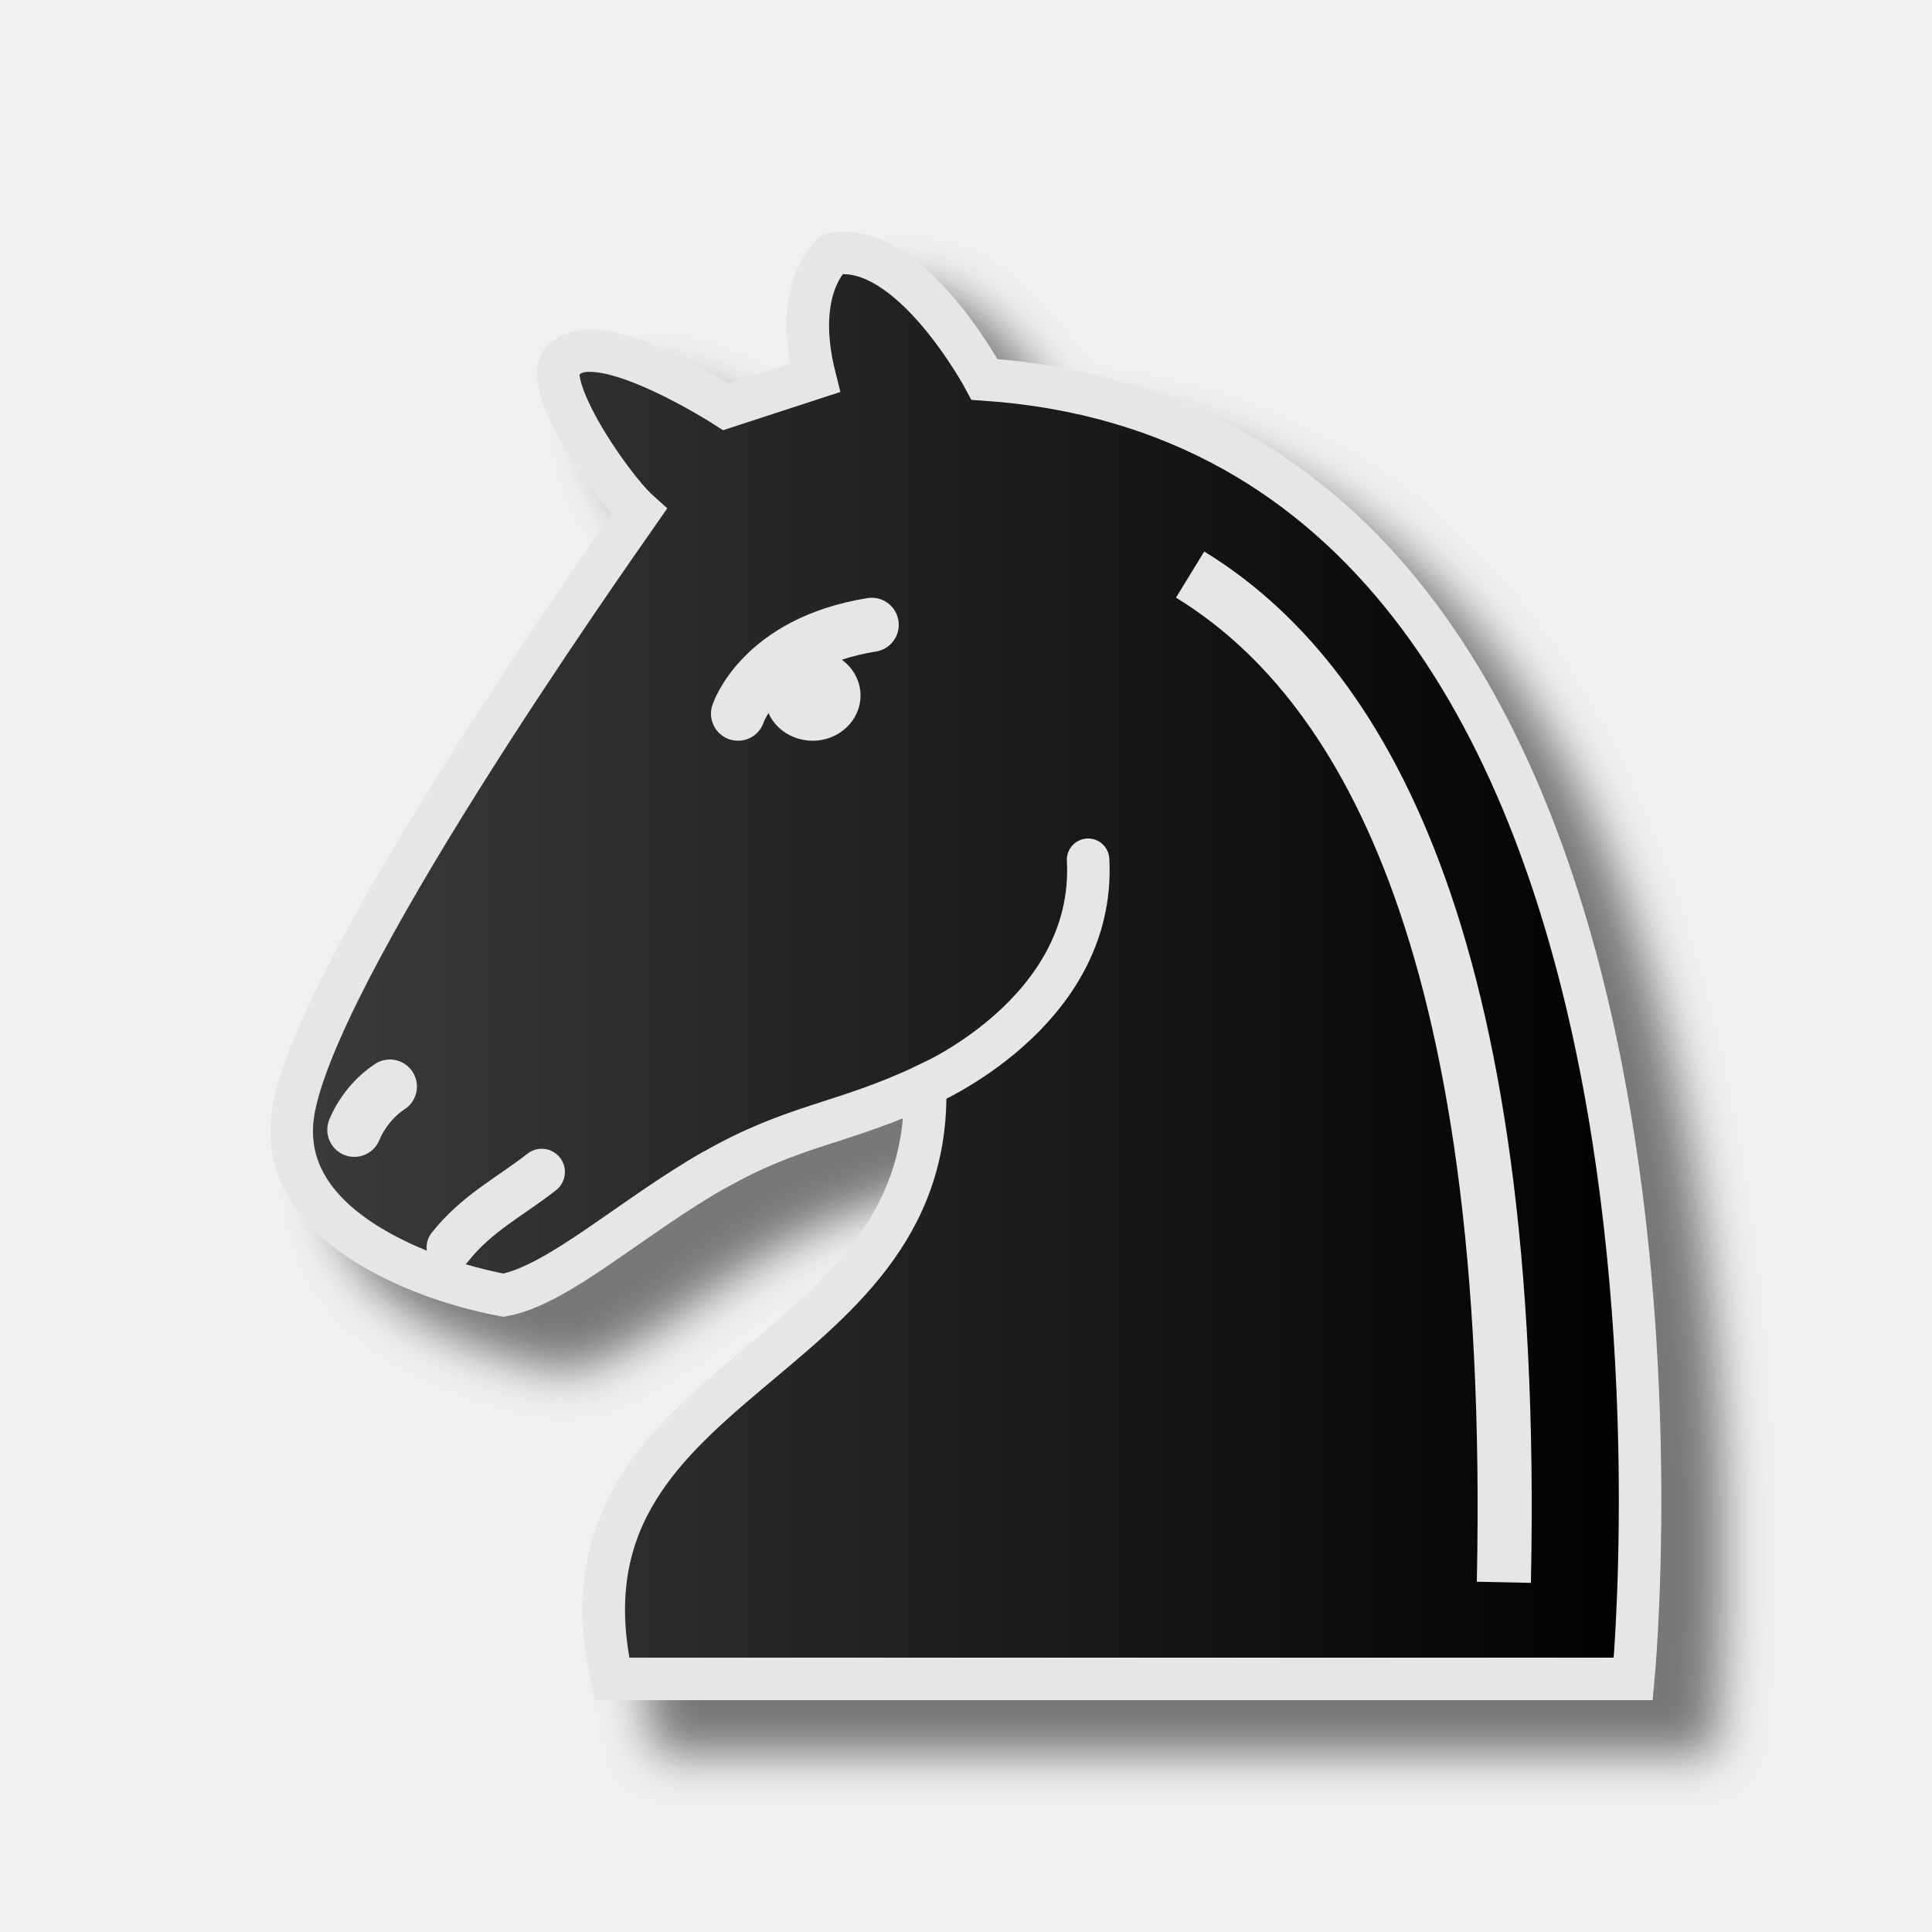
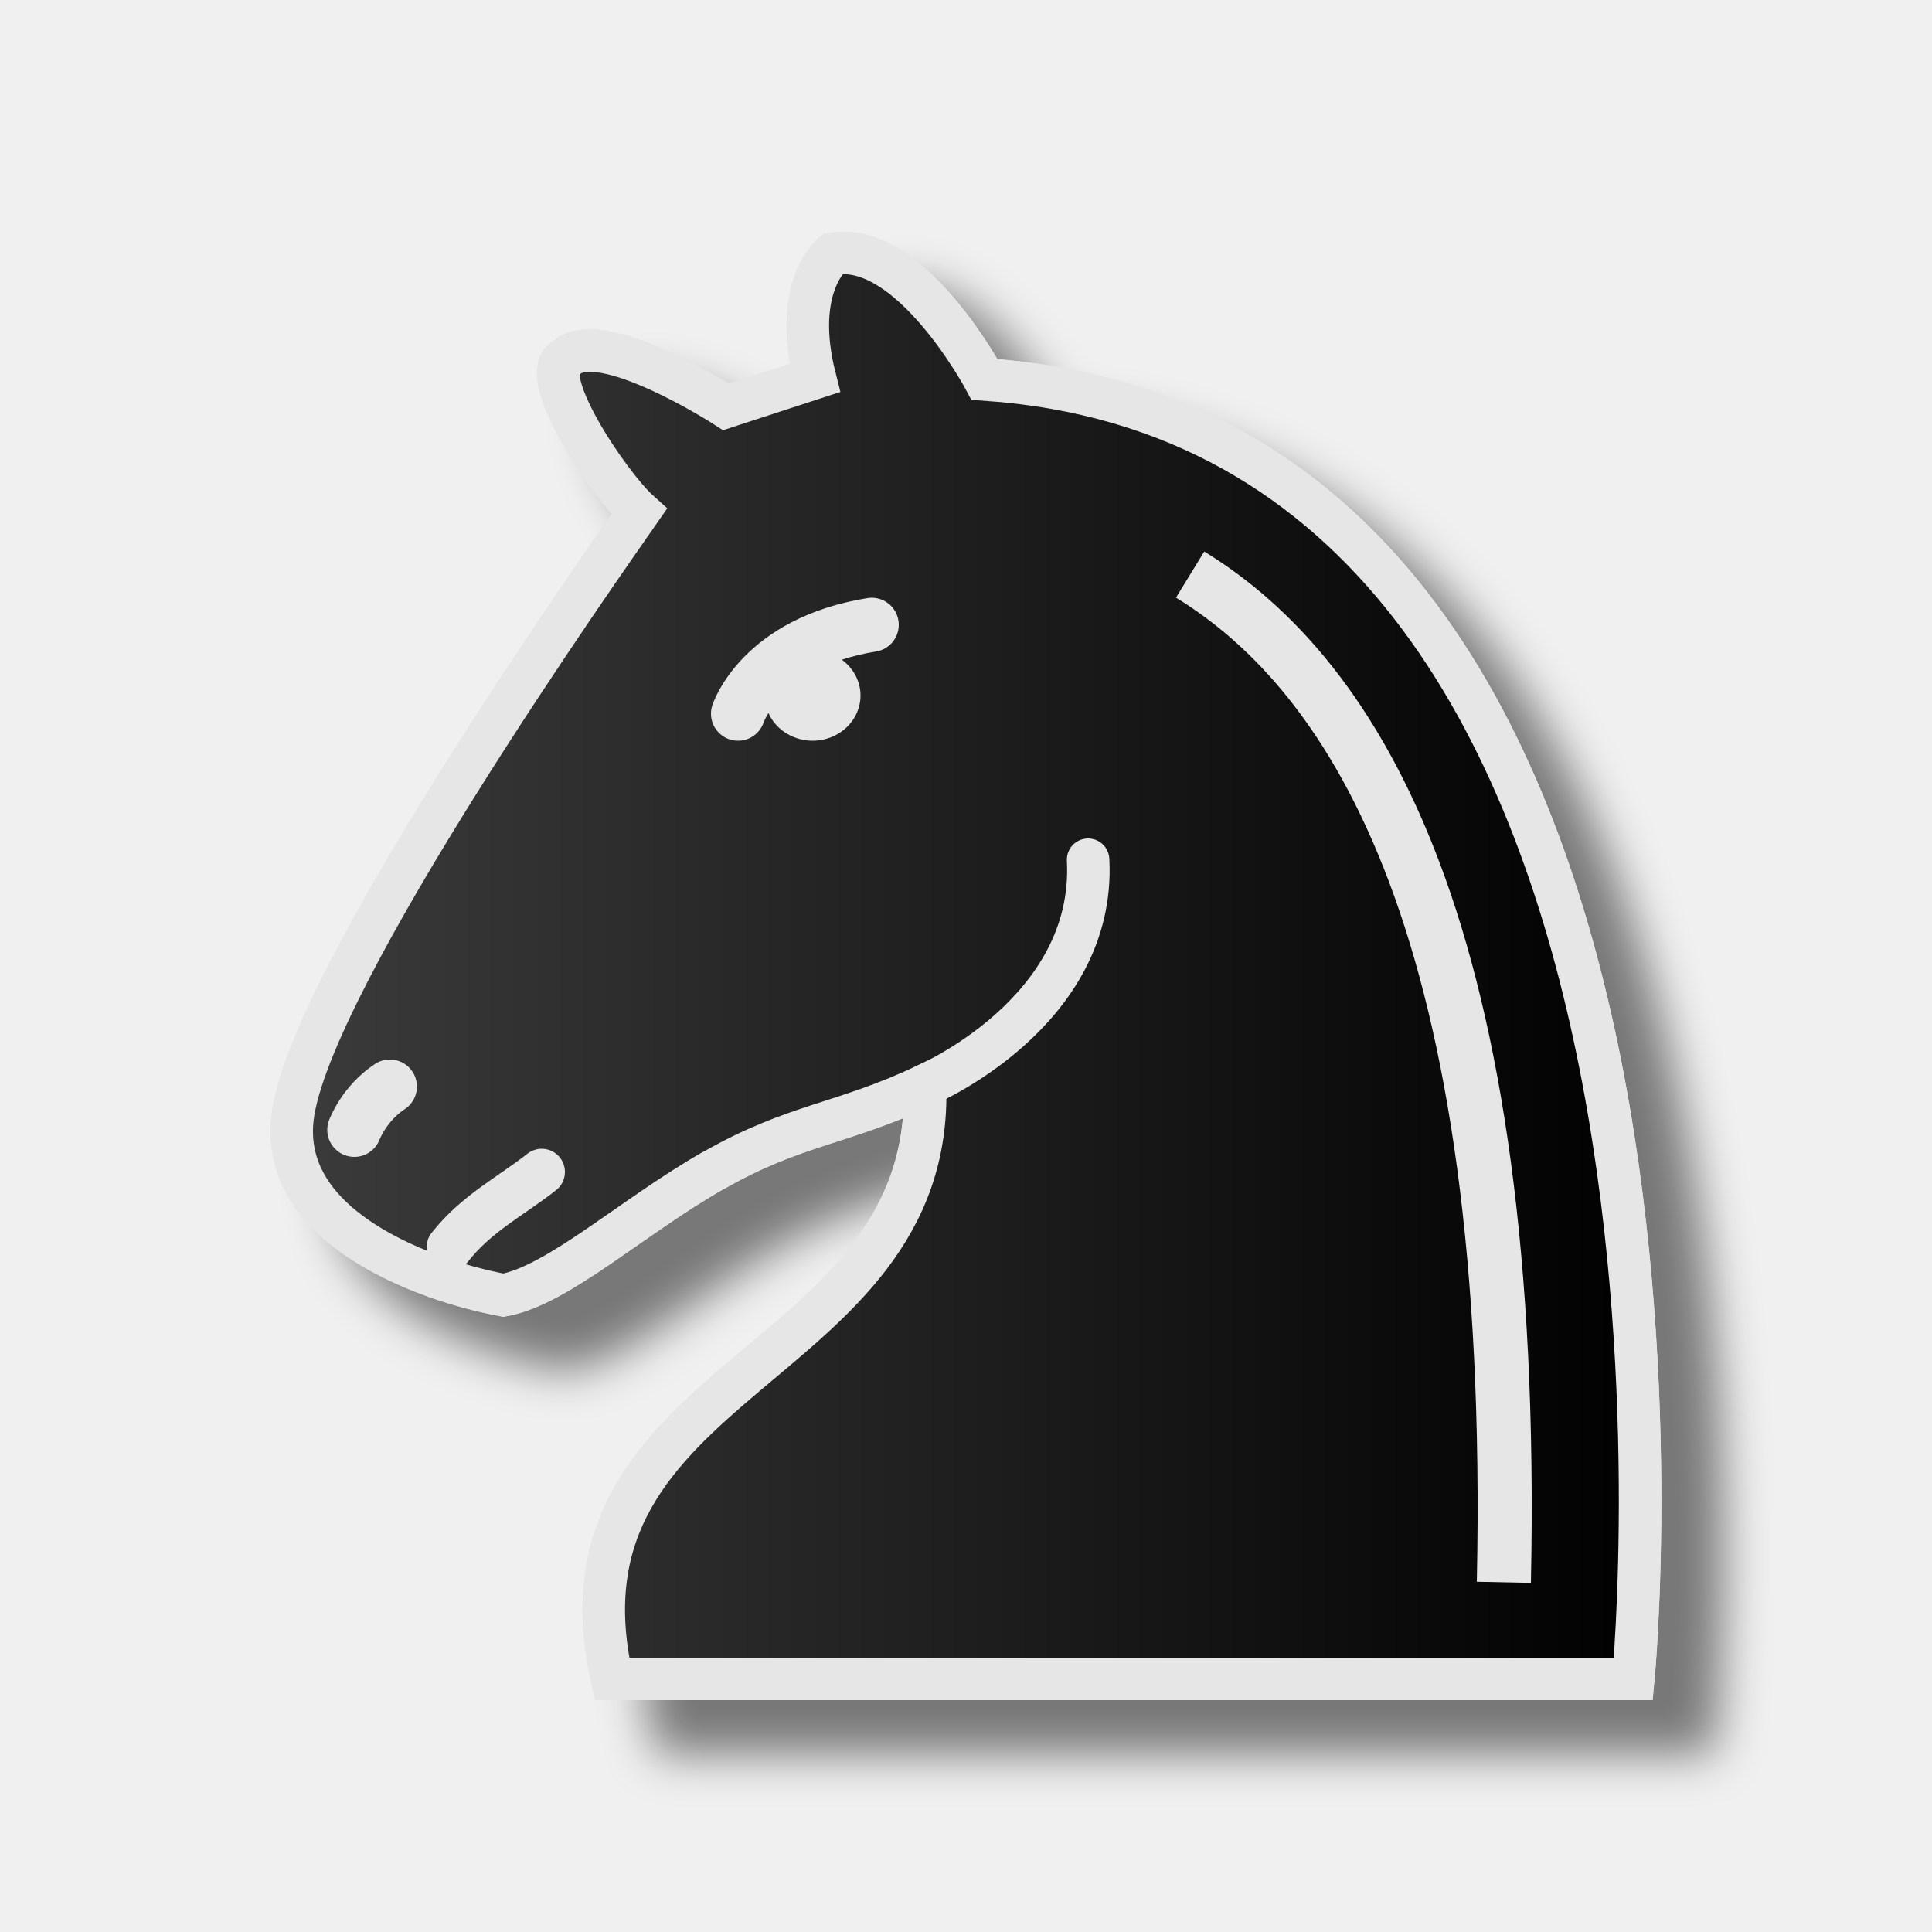
<svg xmlns="http://www.w3.org/2000/svg" fill-rule="evenodd" clip-rule="evenodd" image-rendering="optimizeQuality" shape-rendering="geometricPrecision" text-rendering="geometricPrecision" viewBox="0 0 50 50">
  <defs>
    <linearGradient id="a" x1="-455.39" x2="-419.41" y1="-338.23" y2="-338.23" gradientTransform="matrix(1.0008 0 0 1.0001 462.75 363.26)" gradientUnits="userSpaceOnUse">
      <stop offset="0" stop-color="#3c3c3c" />
      <stop offset="1" />
    </linearGradient>
    <filter id="b" color-interpolation-filters="sRGB">
      <feFlood flood-color="#000" flood-opacity=".5" result="flood" />
      <feComposite in="flood" in2="SourceGraphic" operator="in" result="composite1" />
      <feGaussianBlur in="composite1" result="blur" stdDeviation=".6" />
      <feOffset dx="1.6" dy="1.4" result="offset" />
      <feComposite in="SourceGraphic" in2="offset" result="composite2" />
    </filter>
  </defs>
  <path fill="url(#a)" stroke="#e6e6e6" stroke-width="1.1" d="M18.47 30.29c2.1-1.2 3.33-1.19 5.47-2.2.22 7.42-9.9 7.45-8.1 15.36h26.43s3.1-32.27-16.79-33.63c0 0-1.92-3.6-3.93-3.25 0 0-1.06.84-.46 3.21l-2.3.75s-3.22-2.08-4.13-1.27c-.86.37 1.1 3.28 1.88 3.98-.8 1.15-8.55 12.11-8.97 15.69-.26 2.27 2.03 3.51 3.72 4.12a11.91 11.91 0 0 0 1.74.47c1.42-.26 3.34-2.04 5.45-3.24z" filter="url(#b)" />
+   <path fill="url(#a)" stroke="#e6e6e6" stroke-width="1.1" d="M18.47 30.29c2.1-1.2 3.33-1.19 5.47-2.2.22 7.42-9.9 7.45-8.1 15.36h26.43s3.1-32.27-16.79-33.63c0 0-1.92-3.6-3.93-3.25 0 0-1.06.84-.46 3.21l-2.3.75s-3.22-2.08-4.13-1.27c-.86.37 1.1 3.28 1.88 3.98-.8 1.15-8.55 12.11-8.97 15.69-.26 2.27 2.03 3.51 3.72 4.12a11.91 11.91 0 0 0 1.74.47c1.42-.26 3.34-2.04 5.45-3.24z" />
  <path fill="none" stroke="#e6e6e6" stroke-linecap="round" stroke-width="1.1" d="M23.94 28.09s4.43-1.87 4.22-5.84" />
  <path stroke="#e6e6e6" stroke-linecap="round" stroke-width="1.4" d="M19.1 18.47s.6-1.84 3.46-2.3" />
  <ellipse cx="21.03" cy="18" fill="#e6e6e6" paint-order="markers fill stroke" rx="1.24" ry="1.17" />
  <path fill="#fff" stroke="#e6e6e6" stroke-linecap="round" stroke-width="1.4" d="M9.17 29.24s.25-.68.92-1.12" />
  <path fill="#fff" stroke="#e6e6e6" stroke-linecap="round" stroke-width="1.2" d="M11.64 32.28c.69-.88 1.58-1.32 2.38-1.95" />
  <path fill="none" stroke="#e6e6e6" stroke-linejoin="round" stroke-width="1.4" d="M30.8 14.87c4.31 2.64 8.47 9.25 8.12 26.08" />
</svg>
